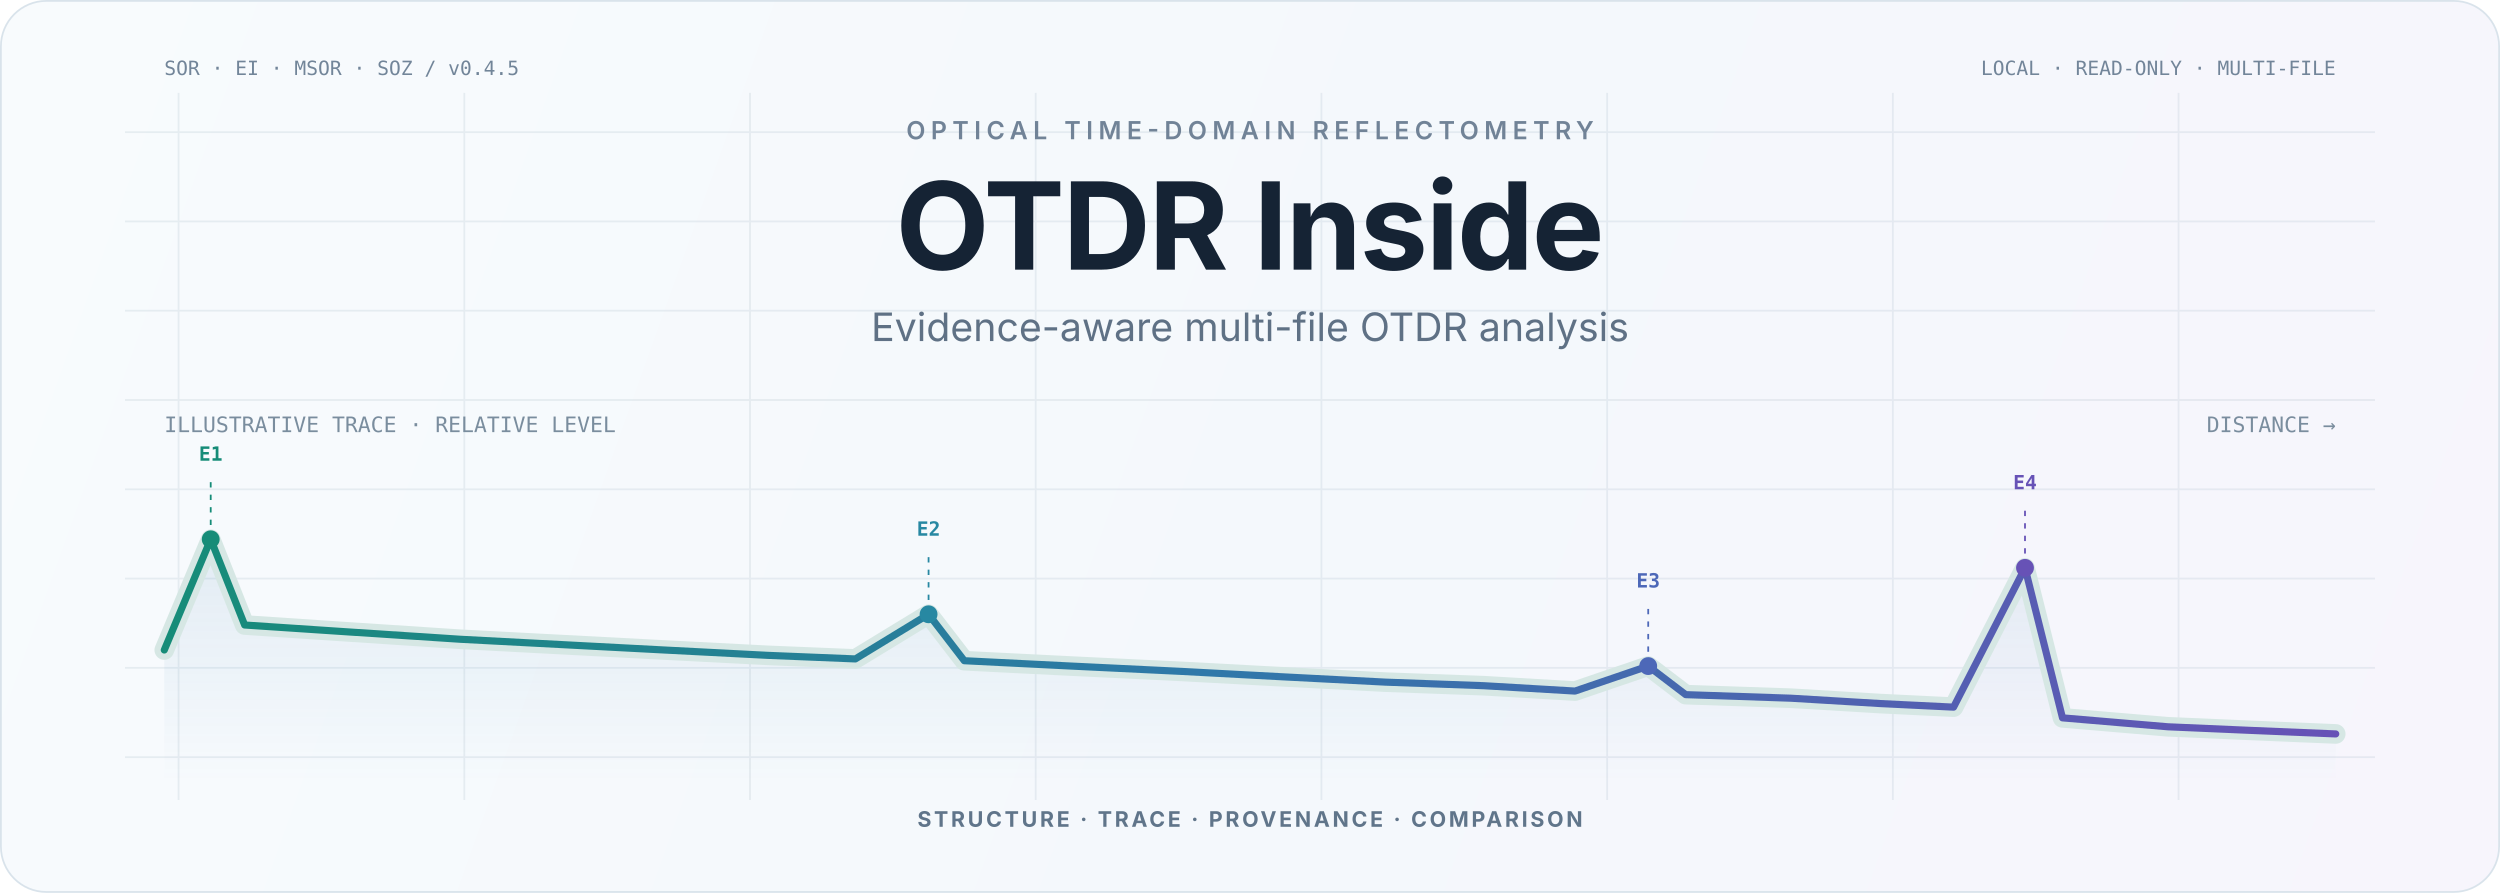
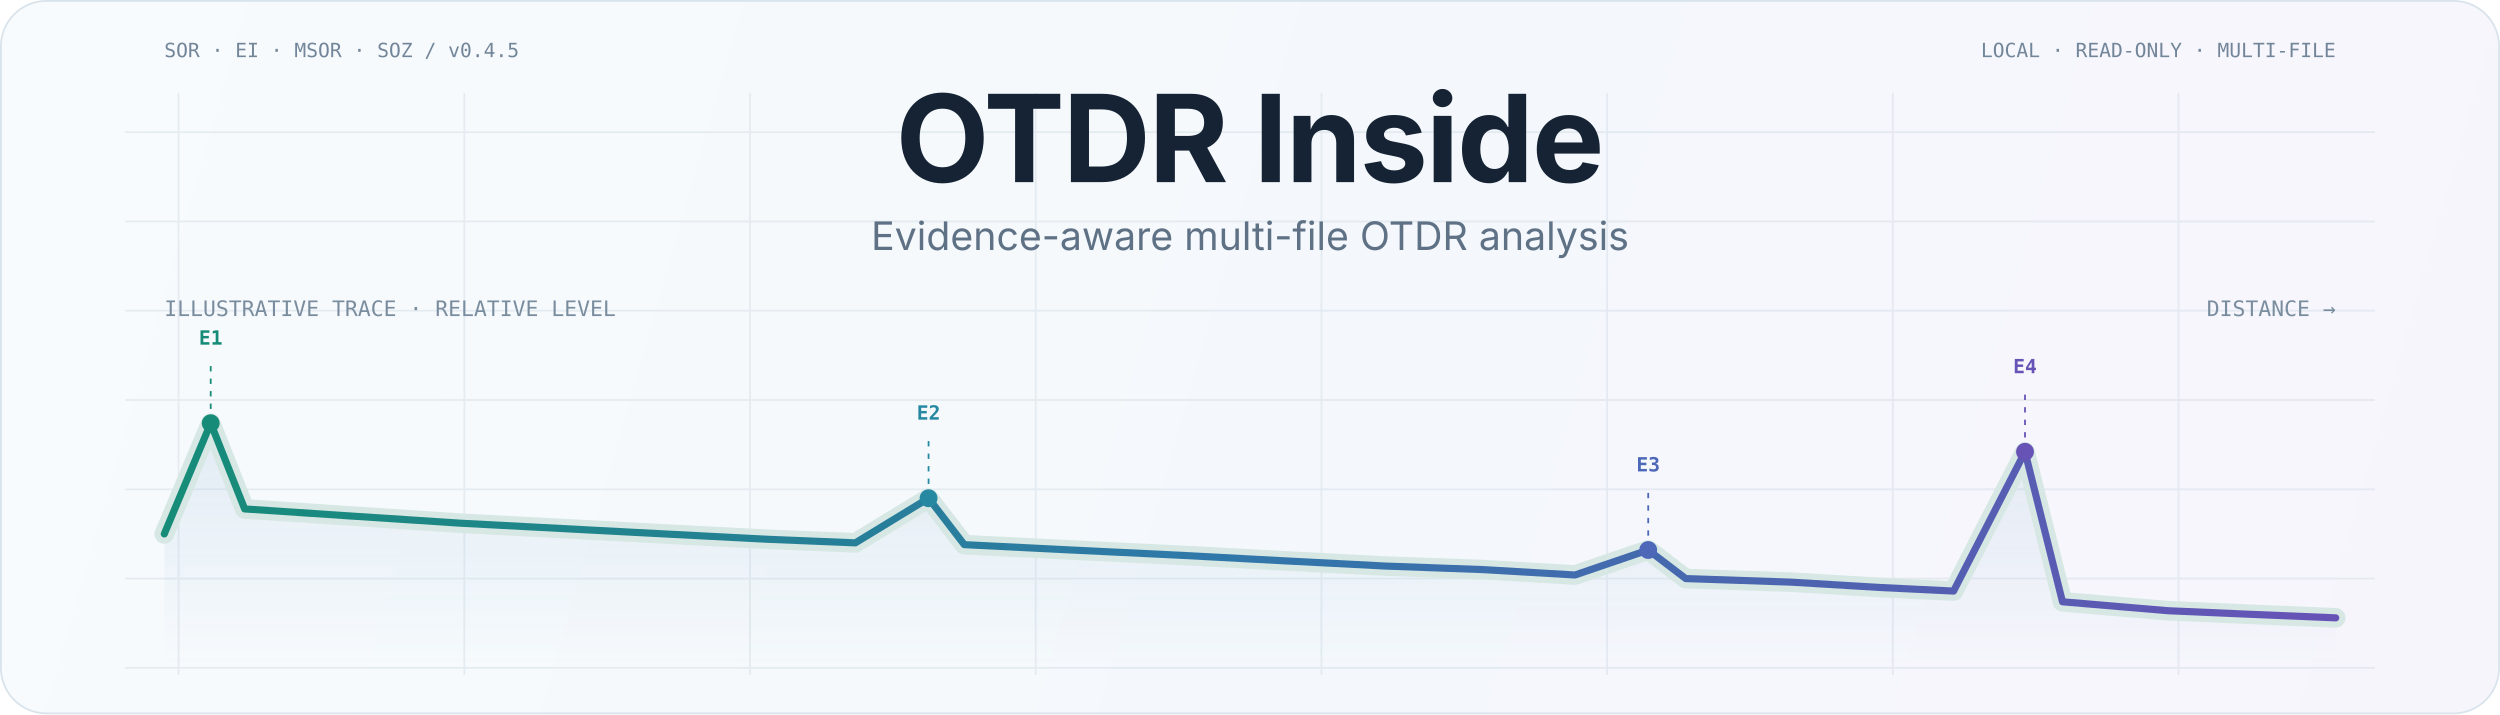
- <svg xmlns="http://www.w3.org/2000/svg" width="1400" height="500" viewBox="0 0 1400 500" fill="none">
+ <svg xmlns="http://www.w3.org/2000/svg" width="1400" height="400" viewBox="0 0 1400 400" fill="none">
  <defs>
-     <linearGradient id="bg" x1="0" y1="0" x2="1400" y2="500" gradientUnits="userSpaceOnUse">
+     <linearGradient id="bg" x1="0" y1="0" x2="1400" y2="400" gradientUnits="userSpaceOnUse">
      <stop stop-color="#F8FBFD" />
      <stop offset="0.55" stop-color="#F4F8FC" />
      <stop offset="1" stop-color="#F7F5FC" />
    </linearGradient>
    <linearGradient id="trace" x1="92" y1="0" x2="1308" y2="0" gradientUnits="userSpaceOnUse">
      <stop stop-color="#168C78" />
      <stop offset="0.48" stop-color="#2F78A9" />
      <stop offset="1" stop-color="#6752B6" />
    </linearGradient>
    <linearGradient id="fade" x1="0" y1="0" x2="0" y2="1">
      <stop stop-color="#2F78A9" stop-opacity="0.11" />
      <stop offset="1" stop-color="#2F78A9" stop-opacity="0" />
    </linearGradient>
  </defs>
-   <rect x="0.5" y="0.5" width="1399" height="499" rx="25.5" fill="url(#bg)" stroke="#D9E3EB" />
+   <rect x="0.5" y="0.5" width="1399" height="399" rx="25.5" fill="url(#bg)" stroke="#D9E3EB" />
  <g opacity="0.17" stroke="#91A4B5" stroke-width="1">
    <path d="M70 74H1330" />
    <path d="M70 124H1330" />
    <path d="M70 174H1330" />
    <path d="M70 224H1330" />
    <path d="M70 274H1330" />
    <path d="M70 324H1330" />
    <path d="M70 374H1330" />
-     <path d="M70 424H1330" />
-     <path d="M100 52V448" />
-     <path d="M260 52V448" />
-     <path d="M420 52V448" />
-     <path d="M580 52V448" />
-     <path d="M740 52V448" />
-     <path d="M900 52V448" />
-     <path d="M1060 52V448" />
-     <path d="M1220 52V448" />
+     <path d="M100 52V378" />
+     <path d="M260 52V378" />
+     <path d="M420 52V378" />
+     <path d="M580 52V378" />
+     <path d="M740 52V378" />
+     <path d="M900 52V378" />
+     <path d="M1060 52V378" />
+     <path d="M1220 52V378" />
  </g>
-   <text x="700" y="78" text-anchor="middle" fill="#718397" font-size="14" font-family="Inter,Segoe UI,Arial,sans-serif" font-weight="600" letter-spacing="3">OPTICAL TIME-DOMAIN REFLECTOMETRY</text>
-   <text x="700" y="151" text-anchor="middle" fill="#152334" font-size="68" font-family="Inter,Segoe UI,Arial,sans-serif" font-weight="750" letter-spacing="-1">OTDR Inside</text>
-   <text x="700" y="191" text-anchor="middle" fill="#5F7185" font-size="22" font-family="Inter,Segoe UI,Arial,sans-serif">Evidence-aware multi-file OTDR analysis</text>
-   <text x="92" y="242" fill="#7A8D9E" font-size="12" font-family="ui-monospace,SFMono-Regular,Menlo,monospace">ILLUSTRATIVE TRACE · RELATIVE LEVEL</text>
-   <text x="1308" y="242" text-anchor="end" fill="#7A8D9E" font-size="12" font-family="ui-monospace,SFMono-Regular,Menlo,monospace">DISTANCE →</text>
-   <path d="M92 364 L118 302 L137 350 L197 354 L258 358 L315 361 L372 364 L430 367 L479 369 L520 344 L540 370 L600 373 L662 376 L718 379 L776 382 L831 384 L882 387 L923 373 L944 389 L1003 391 L1053 394 L1094 396 L1134 318 L1155 402 L1214 407 L1260 409 L1308 411 L1308 438 L92 438 Z" fill="url(#fade)" />
-   <path d="M92 364 L118 302 L137 350 L197 354 L258 358 L315 361 L372 364 L430 367 L479 369 L520 344 L540 370 L600 373 L662 376 L718 379 L776 382 L831 384 L882 387 L923 373 L944 389 L1003 391 L1053 394 L1094 396 L1134 318 L1155 402 L1214 407 L1260 409 L1308 411" stroke="#D6E7E4" stroke-width="11" stroke-linecap="round" stroke-linejoin="round" />
-   <path d="M92 364 L118 302 L137 350 L197 354 L258 358 L315 361 L372 364 L430 367 L479 369 L520 344 L540 370 L600 373 L662 376 L718 379 L776 382 L831 384 L882 387 L923 373 L944 389 L1003 391 L1053 394 L1094 396 L1134 318 L1155 402 L1214 407 L1260 409 L1308 411" stroke="url(#trace)" stroke-width="4" stroke-linecap="round" stroke-linejoin="round" />
-   <g font-family="ui-monospace,SFMono-Regular,Menlo,monospace" font-size="11" font-weight="700">
-     <g>
-       <circle cx="118" cy="302" r="5" fill="#168C78" />
-       <path d="M118 294V267" stroke="#168C78" stroke-dasharray="3 4" />
-       <text x="118" y="258" text-anchor="middle" fill="#168C78">E1</text>
-     </g>
-     <g>
-       <circle cx="520" cy="344" r="5" fill="#2788A2" />
-       <path d="M520 336V309" stroke="#2788A2" stroke-dasharray="3 4" />
-       <text x="520" y="300" text-anchor="middle" fill="#2788A2">E2</text>
-     </g>
-     <g>
-       <circle cx="923" cy="373" r="5" fill="#4D68B8" />
-       <path d="M923 365V338" stroke="#4D68B8" stroke-dasharray="3 4" />
-       <text x="923" y="329" text-anchor="middle" fill="#4D68B8">E3</text>
-     </g>
-     <g>
-       <circle cx="1134" cy="318" r="5" fill="#6752B6" />
-       <path d="M1134 310V283" stroke="#6752B6" stroke-dasharray="3 4" />
-       <text x="1134" y="274" text-anchor="middle" fill="#6752B6">E4</text>
+   <text x="700" y="102" text-anchor="middle" fill="#152334" font-size="68" font-family="Inter,Segoe UI,Arial,sans-serif" font-weight="750" letter-spacing="-1">OTDR Inside</text>
+   <text x="700" y="140" text-anchor="middle" fill="#5F7185" font-size="22" font-family="Inter,Segoe UI,Arial,sans-serif">Evidence-aware multi-file OTDR analysis</text>
+   <g transform="translate(0 -65)">
+     <text x="92" y="242" fill="#7A8D9E" font-size="12" font-family="ui-monospace,SFMono-Regular,Menlo,monospace">ILLUSTRATIVE TRACE · RELATIVE LEVEL</text>
+     <text x="1308" y="242" text-anchor="end" fill="#7A8D9E" font-size="12" font-family="ui-monospace,SFMono-Regular,Menlo,monospace">DISTANCE →</text>
+     <path d="M92 364 L118 302 L137 350 L197 354 L258 358 L315 361 L372 364 L430 367 L479 369 L520 344 L540 370 L600 373 L662 376 L718 379 L776 382 L831 384 L882 387 L923 373 L944 389 L1003 391 L1053 394 L1094 396 L1134 318 L1155 402 L1214 407 L1260 409 L1308 411 L1308 438 L92 438 Z" fill="url(#fade)" />
+     <path d="M92 364 L118 302 L137 350 L197 354 L258 358 L315 361 L372 364 L430 367 L479 369 L520 344 L540 370 L600 373 L662 376 L718 379 L776 382 L831 384 L882 387 L923 373 L944 389 L1003 391 L1053 394 L1094 396 L1134 318 L1155 402 L1214 407 L1260 409 L1308 411" stroke="#D6E7E4" stroke-width="11" stroke-linecap="round" stroke-linejoin="round" />
+     <path d="M92 364 L118 302 L137 350 L197 354 L258 358 L315 361 L372 364 L430 367 L479 369 L520 344 L540 370 L600 373 L662 376 L718 379 L776 382 L831 384 L882 387 L923 373 L944 389 L1003 391 L1053 394 L1094 396 L1134 318 L1155 402 L1214 407 L1260 409 L1308 411" stroke="url(#trace)" stroke-width="4" stroke-linecap="round" stroke-linejoin="round" />
+     <g font-family="ui-monospace,SFMono-Regular,Menlo,monospace" font-size="11" font-weight="700">
+       <g>
+         <circle cx="118" cy="302" r="5" fill="#168C78" />
+         <path d="M118 294V267" stroke="#168C78" stroke-dasharray="3 4" />
+         <text x="118" y="258" text-anchor="middle" fill="#168C78">E1</text>
+       </g>
+       <g>
+         <circle cx="520" cy="344" r="5" fill="#2788A2" />
+         <path d="M520 336V309" stroke="#2788A2" stroke-dasharray="3 4" />
+         <text x="520" y="300" text-anchor="middle" fill="#2788A2">E2</text>
+       </g>
+       <g>
+         <circle cx="923" cy="373" r="5" fill="#4D68B8" />
+         <path d="M923 365V338" stroke="#4D68B8" stroke-dasharray="3 4" />
+         <text x="923" y="329" text-anchor="middle" fill="#4D68B8">E3</text>
+       </g>
+       <g>
+         <circle cx="1134" cy="318" r="5" fill="#6752B6" />
+         <path d="M1134 310V283" stroke="#6752B6" stroke-dasharray="3 4" />
+         <text x="1134" y="274" text-anchor="middle" fill="#6752B6">E4</text>
+       </g>
    </g>
  </g>
-   <text x="700" y="463" text-anchor="middle" fill="#60758A" font-size="12" font-family="Inter,Segoe UI,Arial,sans-serif" font-weight="650" letter-spacing="1.5">STRUCTURE  ·  TRACE  ·  PROVENANCE  ·  COMPARISON</text>
-   <text x="92" y="42" fill="#728599" font-size="11" font-family="ui-monospace,SFMono-Regular,Menlo,monospace">SOR · EI · MSOR · SOZ / v0.4.5</text>
-   <text x="1308" y="42" text-anchor="end" fill="#728599" font-size="11" font-family="ui-monospace,SFMono-Regular,Menlo,monospace">LOCAL · READ-ONLY · MULTI-FILE</text>
+   <text x="92" y="32" fill="#728599" font-size="11" font-family="ui-monospace,SFMono-Regular,Menlo,monospace">SOR · EI · MSOR · SOZ / v0.4.5</text>
+   <text x="1308" y="32" text-anchor="end" fill="#728599" font-size="11" font-family="ui-monospace,SFMono-Regular,Menlo,monospace">LOCAL · READ-ONLY · MULTI-FILE</text>
</svg>
